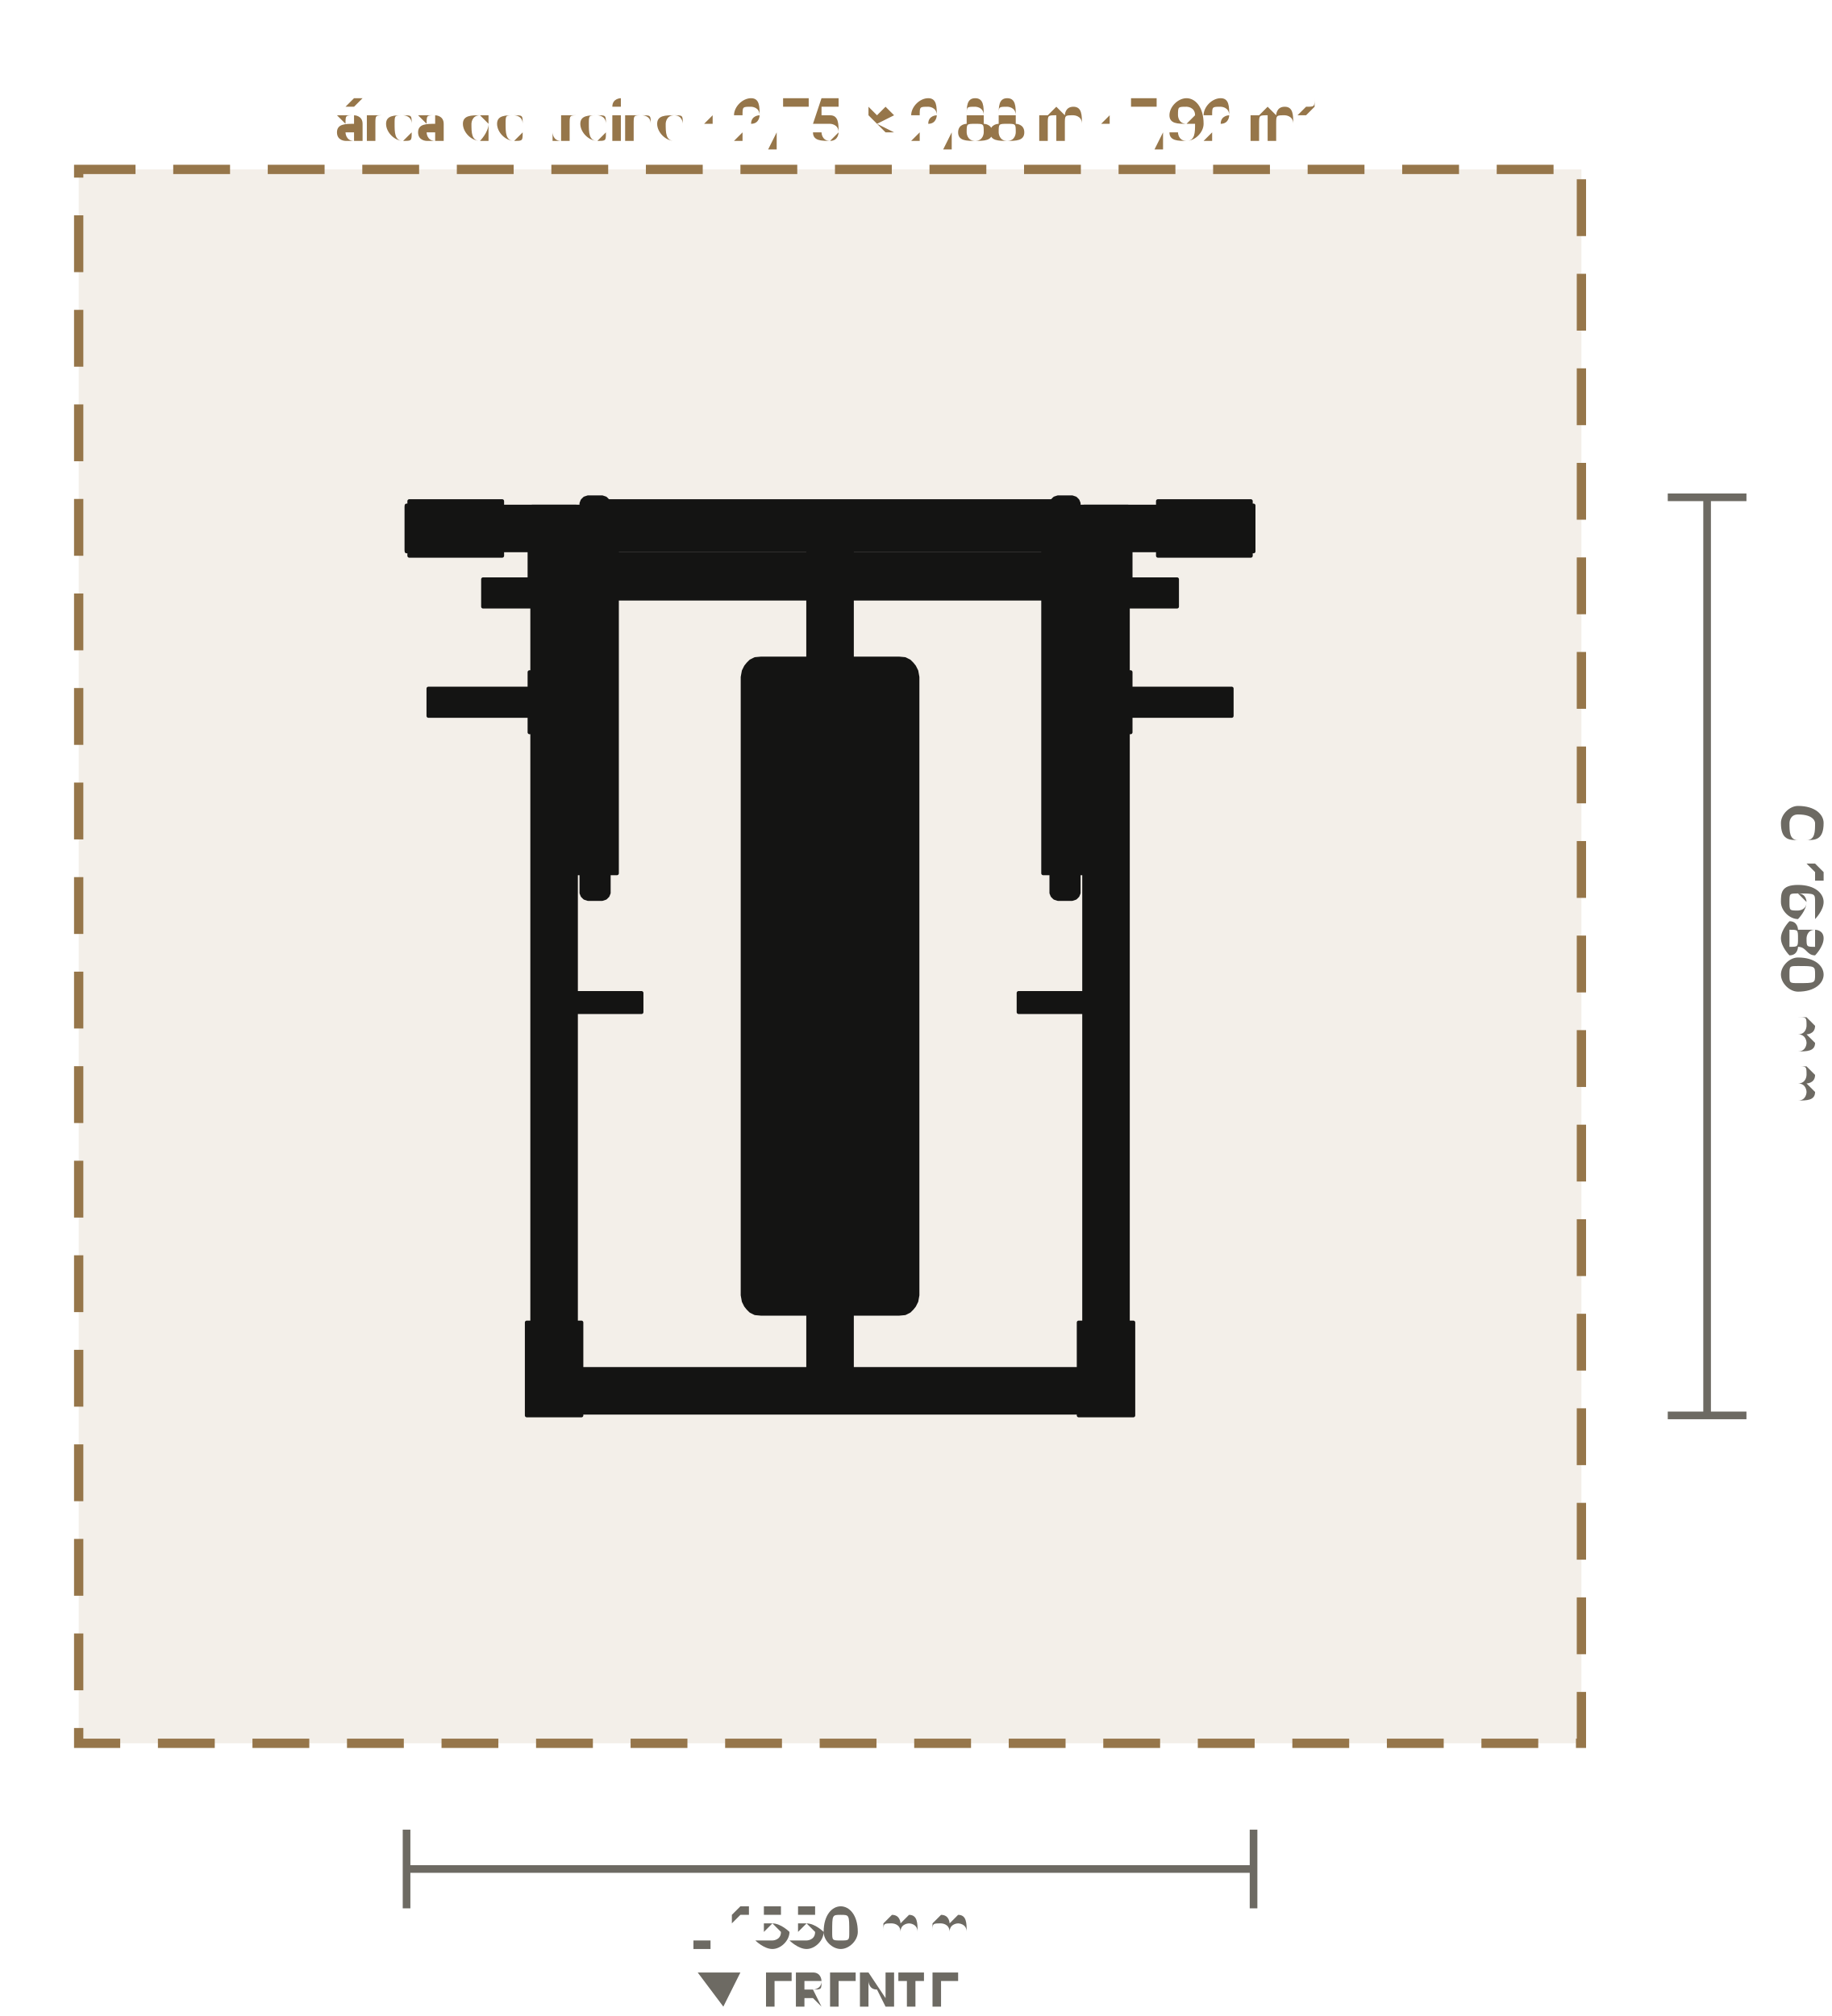
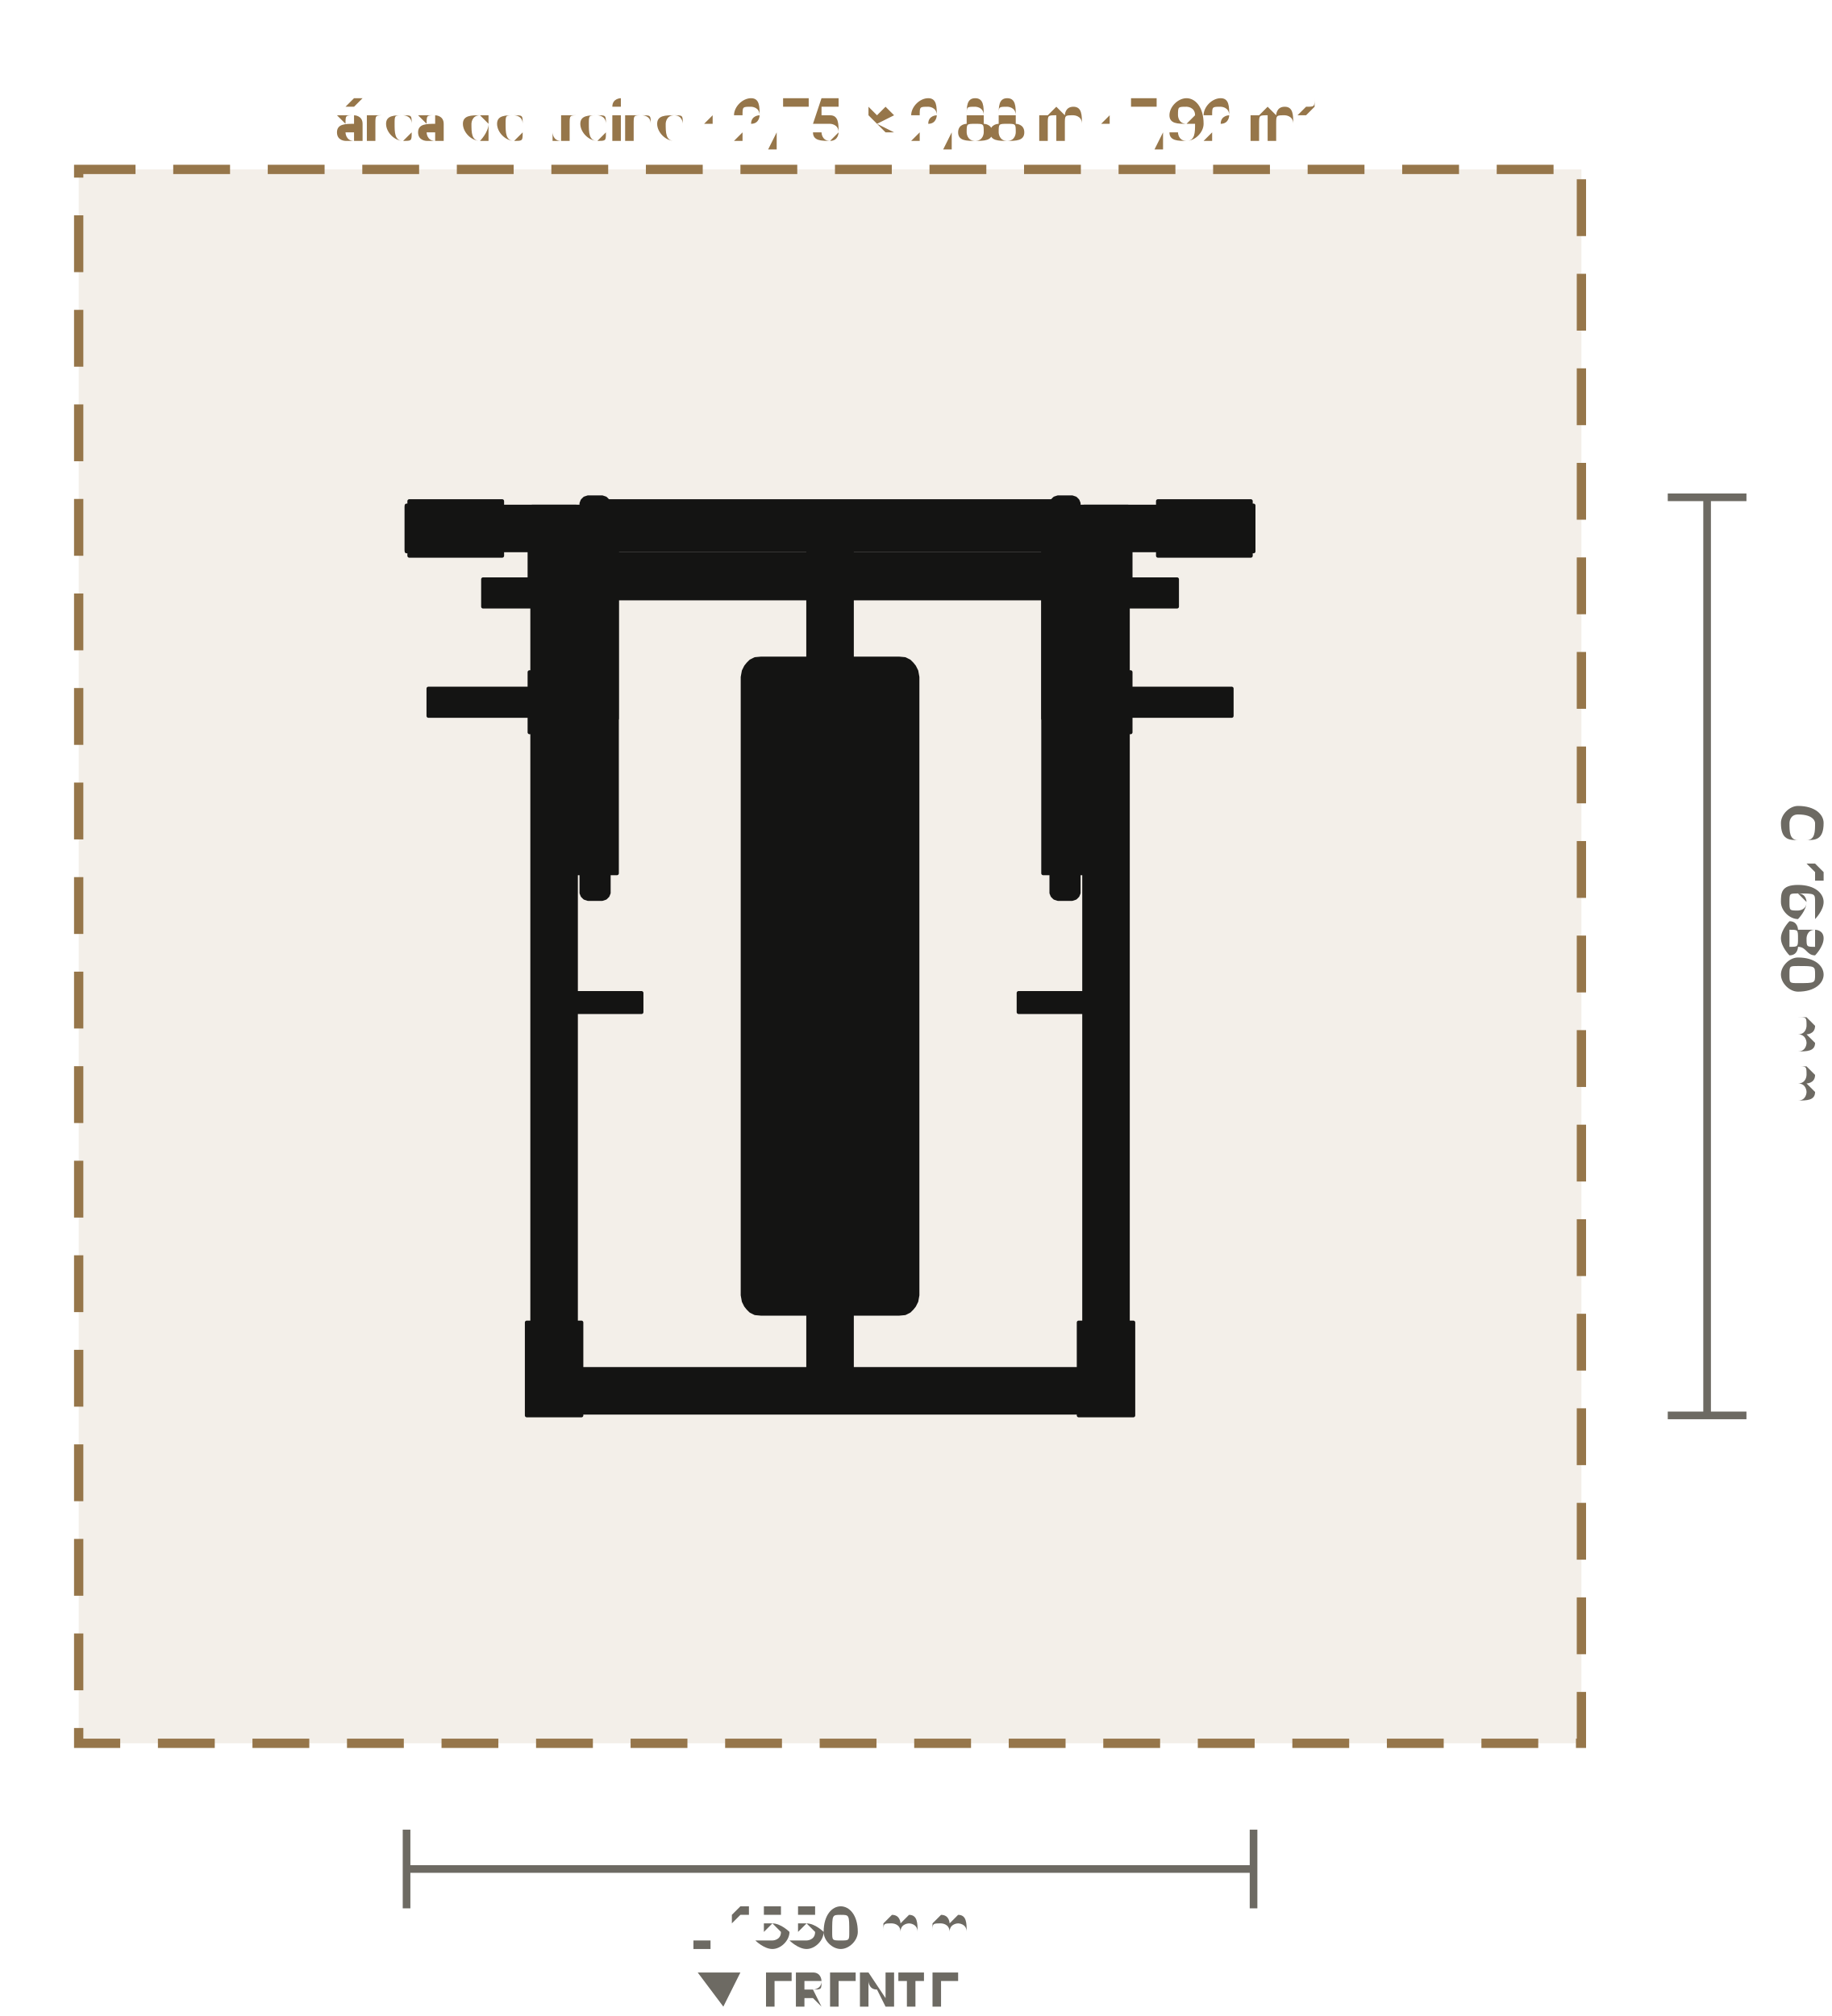
<svg xmlns="http://www.w3.org/2000/svg" viewBox="-1.519 -1.75 3.352 3.689" role="img" aria-label="Planta do Supino Horizontal (LD-A007): 1550 × 1680 mm, com 60 cm de área de treino em volta" data-equipment="LD-A007" data-unit="m">
  <rect class="eq-zone" x="-1.375" y="-1.44" width="2.75" height="2.88" style="fill:#96764a;fill-opacity:.12;stroke:#96764a;stroke-width:0.017;stroke-dasharray:0.104 0.069" />
  <text class="eq-zone-label" x="0" y="-1.492" style="font-family:Barlow,Inter,Arial,sans-serif;font-size:0.099px;fill:#96764a;text-anchor:middle">área de treino · 2,75 × 2,88 m · 7,92 m²</text>
  <g class="eq-parts">
    <polygon class="eq-part" points="-0.545,-0.823 -0.465,-0.823 -0.465,0.835 -0.545,0.835" style="fill:#141413;stroke:#141413;stroke-width:0.007;stroke-linejoin:round" />
    <polygon class="eq-part" points="-0.77,-0.833 -0.6,-0.833 -0.6,-0.733 -0.77,-0.733" style="fill:#141413;stroke:#141413;stroke-width:0.007;stroke-linejoin:round" />
    <polygon class="eq-part" points="-0.751,-0.782 -0.751,-0.785 -0.75,-0.788 -0.748,-0.79 -0.746,-0.792 -0.743,-0.793 -0.74,-0.793 -0.737,-0.793 -0.735,-0.792 -0.732,-0.79 -0.731,-0.788 -0.729,-0.785 -0.729,-0.782 -0.729,-0.78 -0.731,-0.777 -0.732,-0.775 -0.735,-0.773 -0.737,-0.772 -0.74,-0.771 -0.743,-0.772 -0.746,-0.773 -0.748,-0.775 -0.75,-0.777 -0.751,-0.78" style="fill:#141413;stroke:#141413;stroke-width:0.007;stroke-linejoin:round" />
    <polygon class="eq-part" points="-0.641,-0.782 -0.641,-0.785 -0.639,-0.788 -0.638,-0.79 -0.635,-0.792 -0.633,-0.793 -0.63,-0.793 -0.627,-0.793 -0.625,-0.792 -0.622,-0.79 -0.621,-0.788 -0.619,-0.785 -0.619,-0.782 -0.619,-0.78 -0.621,-0.777 -0.622,-0.775 -0.625,-0.773 -0.627,-0.772 -0.63,-0.771 -0.633,-0.772 -0.635,-0.773 -0.638,-0.775 -0.639,-0.777 -0.641,-0.78" style="fill:#141413;stroke:#141413;stroke-width:0.007;stroke-linejoin:round" />
    <polygon class="eq-part" points="-0.555,0.67 -0.455,0.67 -0.455,0.84 -0.555,0.84" style="fill:#141413;stroke:#141413;stroke-width:0.007;stroke-linejoin:round" />
    <polygon class="eq-part" points="-0.516,0.7 -0.516,0.697 -0.514,0.694 -0.513,0.692 -0.51,0.69 -0.508,0.689 -0.505,0.689 -0.502,0.689 -0.499,0.69 -0.497,0.692 -0.495,0.694 -0.494,0.697 -0.494,0.7 -0.494,0.703 -0.495,0.705 -0.497,0.708 -0.499,0.709 -0.502,0.711 -0.505,0.711 -0.508,0.711 -0.51,0.709 -0.513,0.708 -0.514,0.705 -0.516,0.703" style="fill:#141413;stroke:#141413;stroke-width:0.007;stroke-linejoin:round" />
    <polygon class="eq-part" points="-0.516,0.81 -0.516,0.807 -0.514,0.804 -0.513,0.802 -0.51,0.8 -0.508,0.799 -0.505,0.799 -0.502,0.799 -0.499,0.8 -0.497,0.802 -0.495,0.804 -0.494,0.807 -0.494,0.81 -0.494,0.813 -0.495,0.815 -0.497,0.818 -0.499,0.819 -0.502,0.821 -0.505,0.821 -0.508,0.821 -0.51,0.819 -0.513,0.818 -0.514,0.815 -0.516,0.813" style="fill:#141413;stroke:#141413;stroke-width:0.007;stroke-linejoin:round" />
    <polygon class="eq-part" points="-0.775,-0.825 -0.763,-0.825 -0.763,-0.741 -0.775,-0.741" style="fill:#141413;stroke:#141413;stroke-width:0.007;stroke-linejoin:round" />
    <polygon class="eq-part" points="-0.547,0.823 -0.463,0.823 -0.463,0.835 -0.547,0.835" style="fill:#141413;stroke:#141413;stroke-width:0.007;stroke-linejoin:round" />
    <polygon class="eq-part" points="0.465,-0.823 0.545,-0.823 0.545,0.835 0.465,0.835" style="fill:#141413;stroke:#141413;stroke-width:0.007;stroke-linejoin:round" />
    <polygon class="eq-part" points="0.6,-0.833 0.77,-0.833 0.77,-0.733 0.6,-0.733" style="fill:#141413;stroke:#141413;stroke-width:0.007;stroke-linejoin:round" />
    <polygon class="eq-part" points="0.619,-0.782 0.619,-0.785 0.621,-0.788 0.622,-0.79 0.625,-0.792 0.627,-0.793 0.63,-0.793 0.633,-0.793 0.635,-0.792 0.638,-0.79 0.639,-0.788 0.641,-0.785 0.641,-0.782 0.641,-0.78 0.639,-0.777 0.638,-0.775 0.635,-0.773 0.633,-0.772 0.63,-0.771 0.627,-0.772 0.625,-0.773 0.622,-0.775 0.621,-0.777 0.619,-0.78" style="fill:#141413;stroke:#141413;stroke-width:0.007;stroke-linejoin:round" />
    <polygon class="eq-part" points="0.729,-0.782 0.729,-0.785 0.731,-0.788 0.732,-0.79 0.735,-0.792 0.737,-0.793 0.74,-0.793 0.743,-0.793 0.746,-0.792 0.748,-0.79 0.75,-0.788 0.751,-0.785 0.751,-0.782 0.751,-0.78 0.75,-0.777 0.748,-0.775 0.746,-0.773 0.743,-0.772 0.74,-0.771 0.737,-0.772 0.735,-0.773 0.732,-0.775 0.731,-0.777 0.729,-0.78" style="fill:#141413;stroke:#141413;stroke-width:0.007;stroke-linejoin:round" />
    <polygon class="eq-part" points="0.455,0.67 0.555,0.67 0.555,0.84 0.455,0.84" style="fill:#141413;stroke:#141413;stroke-width:0.007;stroke-linejoin:round" />
    <polygon class="eq-part" points="0.494,0.7 0.494,0.697 0.495,0.694 0.497,0.692 0.499,0.69 0.502,0.689 0.505,0.689 0.508,0.689 0.51,0.69 0.513,0.692 0.514,0.694 0.516,0.697 0.516,0.7 0.516,0.703 0.514,0.705 0.513,0.708 0.51,0.709 0.508,0.711 0.505,0.711 0.502,0.711 0.499,0.709 0.497,0.708 0.495,0.705 0.494,0.703" style="fill:#141413;stroke:#141413;stroke-width:0.007;stroke-linejoin:round" />
    <polygon class="eq-part" points="0.494,0.81 0.494,0.807 0.495,0.804 0.497,0.802 0.499,0.8 0.502,0.799 0.505,0.799 0.508,0.799 0.51,0.8 0.513,0.802 0.514,0.804 0.516,0.807 0.516,0.81 0.516,0.813 0.514,0.815 0.513,0.818 0.51,0.819 0.508,0.821 0.505,0.821 0.502,0.821 0.499,0.819 0.497,0.818 0.495,0.815 0.494,0.813" style="fill:#141413;stroke:#141413;stroke-width:0.007;stroke-linejoin:round" />
    <polygon class="eq-part" points="0.763,-0.825 0.775,-0.825 0.775,-0.741 0.763,-0.741" style="fill:#141413;stroke:#141413;stroke-width:0.007;stroke-linejoin:round" />
    <polygon class="eq-part" points="0.463,0.823 0.547,0.823 0.547,0.835 0.463,0.835" style="fill:#141413;stroke:#141413;stroke-width:0.007;stroke-linejoin:round" />
    <polygon class="eq-part" points="-0.775,-0.823 0.775,-0.823 0.775,-0.743 -0.775,-0.743" style="fill:#141413;stroke:#141413;stroke-width:0.007;stroke-linejoin:round" />
    <polygon class="eq-part" points="-0.505,0.755 0.505,0.755 0.505,0.835 -0.505,0.835" style="fill:#141413;stroke:#141413;stroke-width:0.007;stroke-linejoin:round" />
    <polygon class="eq-part" points="-0.04,-0.782 0.04,-0.782 0.04,0.795 -0.04,0.795" style="fill:#141413;stroke:#141413;stroke-width:0.007;stroke-linejoin:round" />
    <polygon class="eq-part" points="-0.16,-0.511 -0.158,-0.522 -0.154,-0.53 -0.15,-0.535 -0.145,-0.54 -0.137,-0.544 -0.126,-0.545 0.126,-0.545 0.137,-0.544 0.145,-0.54 0.15,-0.535 0.154,-0.53 0.158,-0.522 0.16,-0.511 0.16,0.62 0.158,0.631 0.154,0.639 0.15,0.644 0.145,0.649 0.137,0.653 0.126,0.654 -0.126,0.654 -0.137,0.653 -0.145,0.649 -0.15,0.644 -0.154,0.639 -0.158,0.631 -0.16,0.62" style="fill:#141413;stroke:#141413;stroke-width:0.007;stroke-linejoin:round" />
    <polygon class="eq-part" points="-0.03,-0.495 0.03,-0.495 0.03,0.605 -0.03,0.605" style="fill:#141413;stroke:#141413;stroke-width:0.007;stroke-linejoin:round" />
    <polygon class="eq-part" points="-0.035,0.431 -0.035,0.428 -0.033,0.425 -0.032,0.423 -0.029,0.421 -0.026,0.42 -0.023,0.419 0.023,0.419 0.026,0.42 0.029,0.421 0.032,0.423 0.033,0.425 0.035,0.428 0.035,0.431 0.035,0.477 0.035,0.481 0.033,0.483 0.032,0.486 0.029,0.488 0.026,0.489 0.023,0.489 -0.023,0.489 -0.026,0.489 -0.029,0.488 -0.032,0.486 -0.033,0.483 -0.035,0.481 -0.035,0.477" style="fill:#141413;stroke:#141413;stroke-width:0.007;stroke-linejoin:round" />
    <polygon class="eq-part" points="-0.035,-0.368 -0.035,-0.372 -0.033,-0.374 -0.032,-0.377 -0.029,-0.379 -0.026,-0.38 -0.023,-0.381 0.023,-0.381 0.026,-0.38 0.029,-0.379 0.032,-0.377 0.033,-0.374 0.035,-0.372 0.035,-0.368 0.035,-0.323 0.035,-0.319 0.033,-0.317 0.032,-0.314 0.029,-0.312 0.026,-0.311 0.023,-0.31 -0.023,-0.31 -0.026,-0.311 -0.029,-0.312 -0.032,-0.314 -0.033,-0.317 -0.035,-0.319 -0.035,-0.323" style="fill:#141413;stroke:#141413;stroke-width:0.007;stroke-linejoin:round" />
    <polygon class="eq-part" points="0.46,-0.741 0.55,-0.741 0.55,-0.65 0.46,-0.65" style="fill:#141413;stroke:#141413;stroke-width:0.007;stroke-linejoin:round" />
    <polygon class="eq-part" points="0.475,-0.709 0.477,-0.713 0.481,-0.717 0.487,-0.718 0.523,-0.718 0.529,-0.717 0.533,-0.713 0.535,-0.709 0.535,0.09 0.533,0.091 0.529,0.093 0.523,0.093 0.487,0.093 0.481,0.093 0.477,0.091 0.475,0.09" style="fill:#141413;stroke:#141413;stroke-width:0.007;stroke-linejoin:round" />
    <polygon class="eq-part" points="0.345,0.067 0.505,0.067 0.505,0.102 0.345,0.102" style="fill:#141413;stroke:#141413;stroke-width:0.007;stroke-linejoin:round" />
    <polygon class="eq-part" points="0.535,-0.52 0.55,-0.52 0.55,-0.41 0.535,-0.41" style="fill:#141413;stroke:#141413;stroke-width:0.007;stroke-linejoin:round" />
    <polygon class="eq-part" points="0.55,-0.49 0.735,-0.49 0.735,-0.44 0.55,-0.44" style="fill:#141413;stroke:#141413;stroke-width:0.007;stroke-linejoin:round" />
    <polygon class="eq-part" points="-0.55,-0.741 -0.46,-0.741 -0.46,-0.65 -0.55,-0.65" style="fill:#141413;stroke:#141413;stroke-width:0.007;stroke-linejoin:round" />
    <polygon class="eq-part" points="-0.535,-0.709 -0.533,-0.713 -0.529,-0.717 -0.523,-0.718 -0.487,-0.718 -0.481,-0.717 -0.477,-0.713 -0.475,-0.709 -0.475,0.09 -0.477,0.091 -0.481,0.093 -0.487,0.093 -0.523,0.093 -0.529,0.093 -0.533,0.091 -0.535,0.09" style="fill:#141413;stroke:#141413;stroke-width:0.007;stroke-linejoin:round" />
    <polygon class="eq-part" points="-0.505,0.067 -0.345,0.067 -0.345,0.102 -0.505,0.102" style="fill:#141413;stroke:#141413;stroke-width:0.007;stroke-linejoin:round" />
    <polygon class="eq-part" points="-0.55,-0.52 -0.535,-0.52 -0.535,-0.41 -0.55,-0.41" style="fill:#141413;stroke:#141413;stroke-width:0.007;stroke-linejoin:round" />
    <polygon class="eq-part" points="-0.735,-0.49 -0.55,-0.49 -0.55,-0.44 -0.735,-0.44" style="fill:#141413;stroke:#141413;stroke-width:0.007;stroke-linejoin:round" />
-     <polygon class="eq-part" points="-0.47,-0.724 -0.468,-0.73 -0.464,-0.734 -0.458,-0.736 0.458,-0.736 0.464,-0.734 0.468,-0.73 0.47,-0.724 0.47,-0.667 0.468,-0.661 0.464,-0.657 0.458,-0.655 -0.458,-0.655 -0.464,-0.657 -0.468,-0.661 -0.47,-0.667" style="fill:#141413;stroke:#141413;stroke-width:0.007;stroke-linejoin:round" />
+     <polygon class="eq-part" points="0.405,-0.72 0.405,-0.723 0.407,-0.725 0.408,-0.727 0.411,-0.728 0.414,-0.729 0.417,-0.73 0.443,-0.73 0.446,-0.729 0.449,-0.728 0.452,-0.727 0.453,-0.725 0.455,-0.723 0.455,-0.72 0.455,-0.411 0.455,-0.408 0.453,-0.406 0.452,-0.404 0.449,-0.403 0.446,-0.402 0.443,-0.402 0.417,-0.402 0.414,-0.402 0.411,-0.403 0.408,-0.404 0.407,-0.406 0.405,-0.408 0.405,-0.411" style="fill:#141413;stroke:#141413;stroke-width:0.007;stroke-linejoin:round" />
+     <polygon class="eq-part" points="0.405,-0.804 0.405,-0.807 0.407,-0.81 0.408,-0.813 0.411,-0.815 0.414,-0.816 0.417,-0.816 0.443,-0.816 0.446,-0.816 0.449,-0.815 0.452,-0.813 0.453,-0.81 0.455,-0.807 0.455,-0.804 0.455,-0.663 0.455,-0.66 0.453,-0.658 0.452,-0.655 0.449,-0.653 0.446,-0.652 0.443,-0.652 0.417,-0.652 0.414,-0.652 0.411,-0.653 0.408,-0.655 0.407,-0.658 0.405,-0.66 0.405,-0.663" style="fill:#141413;stroke:#141413;stroke-width:0.007;stroke-linejoin:round" />
+     <polygon class="eq-part" points="0.39,-0.772 0.47,-0.772 0.47,-0.435 0.39,-0.435" style="fill:#141413;stroke:#141413;stroke-width:0.007;stroke-linejoin:round" />
+     <polygon class="eq-part" points="-0.455,-0.72 -0.455,-0.723 -0.453,-0.725 -0.452,-0.727 -0.449,-0.728 -0.446,-0.729 -0.443,-0.73 -0.417,-0.73 -0.414,-0.729 -0.411,-0.728 -0.408,-0.727 -0.407,-0.725 -0.405,-0.723 -0.405,-0.72 -0.405,-0.411 -0.405,-0.408 -0.407,-0.406 -0.408,-0.404 -0.411,-0.403 -0.414,-0.402 -0.417,-0.402 -0.443,-0.402 -0.446,-0.402 -0.449,-0.403 -0.452,-0.404 -0.453,-0.406 -0.455,-0.408 -0.455,-0.411" style="fill:#141413;stroke:#141413;stroke-width:0.007;stroke-linejoin:round" />
+     <polygon class="eq-part" points="-0.455,-0.804 -0.455,-0.807 -0.453,-0.81 -0.452,-0.813 -0.449,-0.815 -0.446,-0.816 -0.443,-0.816 -0.417,-0.816 -0.414,-0.816 -0.411,-0.815 -0.408,-0.813 -0.407,-0.81 -0.405,-0.807 -0.405,-0.804 -0.405,-0.663 -0.405,-0.66 -0.407,-0.658 -0.408,-0.655 -0.411,-0.653 -0.414,-0.652 -0.417,-0.652 -0.443,-0.652 -0.446,-0.652 -0.449,-0.653 -0.452,-0.655 -0.453,-0.658 -0.455,-0.66 -0.455,-0.663" style="fill:#141413;stroke:#141413;stroke-width:0.007;stroke-linejoin:round" />
+     <polygon class="eq-part" points="-0.47,-0.772 -0.39,-0.772 -0.39,-0.435 -0.47,-0.435" style="fill:#141413;stroke:#141413;stroke-width:0.007;stroke-linejoin:round" />
    <polygon class="eq-part" points="0.43,-0.718 0.475,-0.718 0.475,-0.673 0.43,-0.673" style="fill:#141413;stroke:#141413;stroke-width:0.007;stroke-linejoin:round" />
    <polygon class="eq-part" points="-0.475,-0.718 -0.43,-0.718 -0.43,-0.673 -0.475,-0.673" style="fill:#141413;stroke:#141413;stroke-width:0.007;stroke-linejoin:round" />
    <polygon class="eq-part" points="-0.505,-0.736 0.505,-0.736 0.505,-0.655 -0.505,-0.655" style="fill:#141413;stroke:#141413;stroke-width:0.007;stroke-linejoin:round" />
    <polygon class="eq-part" points="0.47,-0.775 0.482,-0.775 0.482,-0.616 0.47,-0.616" style="fill:#141413;stroke:#141413;stroke-width:0.007;stroke-linejoin:round" />
    <polygon class="eq-part" points="0.482,-0.756 0.49,-0.756 0.49,-0.735 0.482,-0.735" style="fill:#141413;stroke:#141413;stroke-width:0.007;stroke-linejoin:round" />
    <polygon class="eq-part" points="0.482,-0.656 0.49,-0.656 0.49,-0.634 0.482,-0.634" style="fill:#141413;stroke:#141413;stroke-width:0.007;stroke-linejoin:round" />
    <polygon class="eq-part" points="-0.482,-0.775 -0.47,-0.775 -0.47,-0.616 -0.482,-0.616" style="fill:#141413;stroke:#141413;stroke-width:0.007;stroke-linejoin:round" />
    <polygon class="eq-part" points="-0.49,-0.756 -0.482,-0.756 -0.482,-0.735 -0.49,-0.735" style="fill:#141413;stroke:#141413;stroke-width:0.007;stroke-linejoin:round" />
    <polygon class="eq-part" points="-0.49,-0.656 -0.482,-0.656 -0.482,-0.634 -0.49,-0.634" style="fill:#141413;stroke:#141413;stroke-width:0.007;stroke-linejoin:round" />
    <polygon class="eq-part" points="0.405,-0.41 0.407,-0.416 0.411,-0.421 0.417,-0.422 0.443,-0.422 0.449,-0.421 0.453,-0.416 0.455,-0.41 0.455,-0.116 0.453,-0.111 0.449,-0.107 0.443,-0.105 0.417,-0.105 0.411,-0.107 0.407,-0.111 0.405,-0.116" style="fill:#141413;stroke:#141413;stroke-width:0.007;stroke-linejoin:round" />
    <polygon class="eq-part" points="0.405,-0.829 0.407,-0.834 0.411,-0.838 0.417,-0.84 0.443,-0.84 0.449,-0.838 0.453,-0.834 0.455,-0.829 0.455,-0.534 0.453,-0.528 0.449,-0.524 0.443,-0.522 0.417,-0.522 0.411,-0.524 0.407,-0.528 0.405,-0.534" style="fill:#141413;stroke:#141413;stroke-width:0.007;stroke-linejoin:round" />
    <polygon class="eq-part" points="0.405,-0.573 0.455,-0.573 0.455,-0.372 0.405,-0.372" style="fill:#141413;stroke:#141413;stroke-width:0.007;stroke-linejoin:round" />
    <polygon class="eq-part" points="0.405,-0.623 0.455,-0.623 0.455,-0.323 0.405,-0.323" style="fill:#141413;stroke:#141413;stroke-width:0.007;stroke-linejoin:round" />
    <polygon class="eq-part" points="0.39,-0.793 0.47,-0.793 0.47,-0.152 0.39,-0.152" style="fill:#141413;stroke:#141413;stroke-width:0.007;stroke-linejoin:round" />
    <polygon class="eq-part" points="0.455,-0.72 0.47,-0.72 0.47,-0.61 0.455,-0.61" style="fill:#141413;stroke:#141413;stroke-width:0.007;stroke-linejoin:round" />
    <polygon class="eq-part" points="0.47,-0.69 0.635,-0.69 0.635,-0.64 0.47,-0.64" style="fill:#141413;stroke:#141413;stroke-width:0.007;stroke-linejoin:round" />
    <polygon class="eq-part" points="-0.455,-0.41 -0.453,-0.416 -0.449,-0.421 -0.443,-0.422 -0.417,-0.422 -0.411,-0.421 -0.407,-0.416 -0.405,-0.41 -0.405,-0.116 -0.407,-0.111 -0.411,-0.107 -0.417,-0.105 -0.443,-0.105 -0.449,-0.107 -0.453,-0.111 -0.455,-0.116" style="fill:#141413;stroke:#141413;stroke-width:0.007;stroke-linejoin:round" />
    <polygon class="eq-part" points="-0.455,-0.829 -0.453,-0.834 -0.449,-0.838 -0.443,-0.84 -0.417,-0.84 -0.411,-0.838 -0.407,-0.834 -0.405,-0.829 -0.405,-0.534 -0.407,-0.528 -0.411,-0.524 -0.417,-0.522 -0.443,-0.522 -0.449,-0.524 -0.453,-0.528 -0.455,-0.534" style="fill:#141413;stroke:#141413;stroke-width:0.007;stroke-linejoin:round" />
    <polygon class="eq-part" points="-0.455,-0.573 -0.405,-0.573 -0.405,-0.372 -0.455,-0.372" style="fill:#141413;stroke:#141413;stroke-width:0.007;stroke-linejoin:round" />
    <polygon class="eq-part" points="-0.455,-0.623 -0.405,-0.623 -0.405,-0.323 -0.455,-0.323" style="fill:#141413;stroke:#141413;stroke-width:0.007;stroke-linejoin:round" />
    <polygon class="eq-part" points="-0.47,-0.793 -0.39,-0.793 -0.39,-0.152 -0.47,-0.152" style="fill:#141413;stroke:#141413;stroke-width:0.007;stroke-linejoin:round" />
    <polygon class="eq-part" points="-0.47,-0.72 -0.455,-0.72 -0.455,-0.61 -0.47,-0.61" style="fill:#141413;stroke:#141413;stroke-width:0.007;stroke-linejoin:round" />
    <polygon class="eq-part" points="-0.635,-0.69 -0.47,-0.69 -0.47,-0.64 -0.635,-0.64" style="fill:#141413;stroke:#141413;stroke-width:0.007;stroke-linejoin:round" />
    <polygon class="eq-part" points="-0.43,-0.833 0.43,-0.833 0.43,-0.753 -0.43,-0.753" style="fill:#141413;stroke:#141413;stroke-width:0.007;stroke-linejoin:round" />
  </g>
  <line class="eq-dim" x1="-0.775" y1="1.67" x2="0.775" y2="1.67" style="stroke:#6d6a63;stroke-width:0.014" />
  <line class="eq-dim" x1="-0.775" y1="1.598" x2="-0.775" y2="1.742" style="stroke:#6d6a63;stroke-width:0.014" />
  <line class="eq-dim" x1="0.775" y1="1.598" x2="0.775" y2="1.742" style="stroke:#6d6a63;stroke-width:0.014" />
  <text class="eq-text" x="0" y="1.815" style="font-family:Barlow,Inter,Arial,sans-serif;font-size:0.104px;fill:#6d6a63;text-anchor:middle">L 1550 mm</text>
  <line class="eq-dim" x1="1.605" y1="-0.84" x2="1.605" y2="0.84" style="stroke:#6d6a63;stroke-width:0.014" />
  <line class="eq-dim" x1="1.533" y1="-0.84" x2="1.677" y2="-0.84" style="stroke:#6d6a63;stroke-width:0.014" />
  <line class="eq-dim" x1="1.533" y1="0.84" x2="1.677" y2="0.84" style="stroke:#6d6a63;stroke-width:0.014" />
  <text class="eq-text" x="1.74" y="0" transform="rotate(90 1.7401 0)" style="font-family:Barlow,Inter,Arial,sans-serif;font-size:0.104px;fill:#6d6a63;text-anchor:middle">C 1680 mm</text>
  <text class="eq-text" x="0" y="1.919" style="font-family:Barlow,Inter,Arial,sans-serif;font-size:0.104px;fill:#6d6a63;text-anchor:middle;font-size:0.083px;letter-spacing:.1em">▼ FRENTE</text>
</svg>
